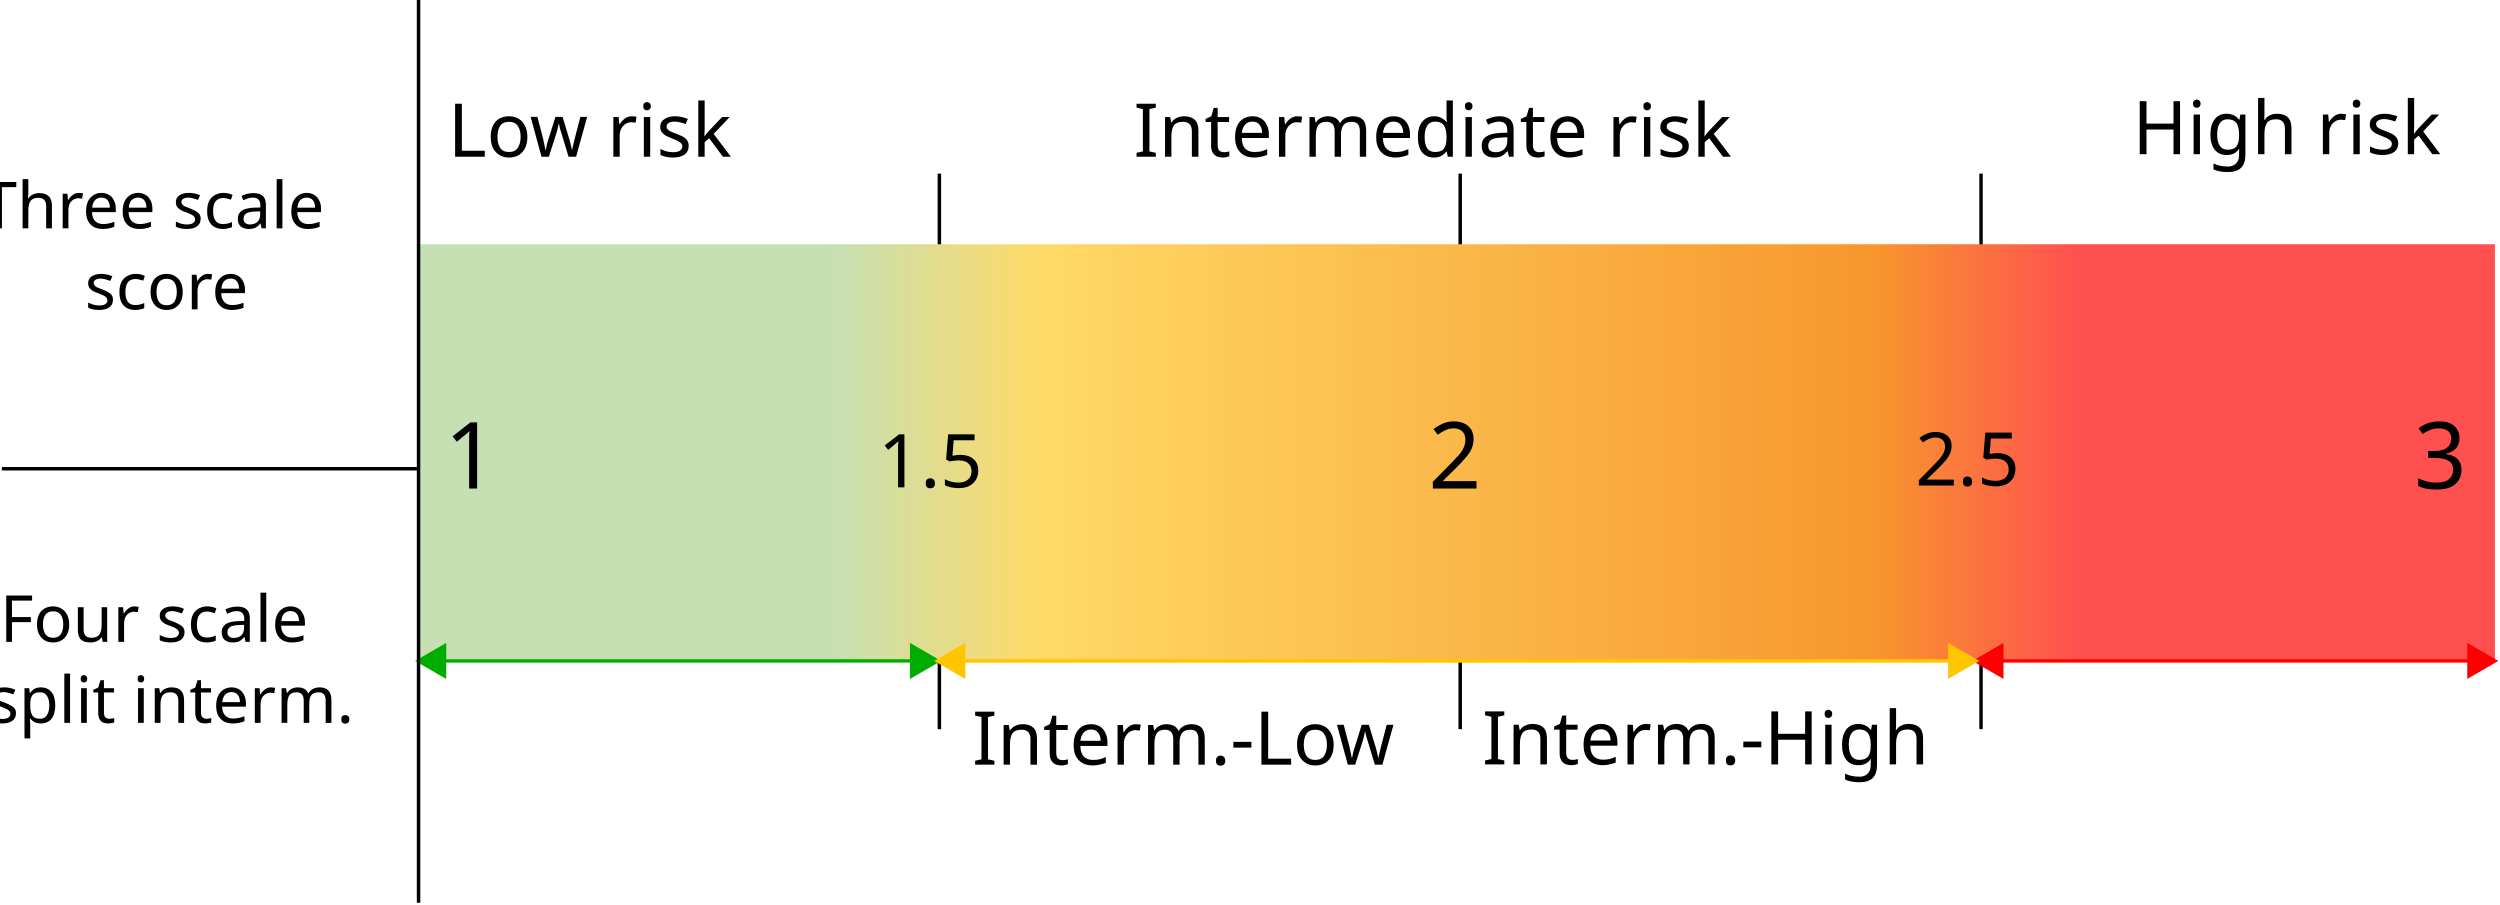
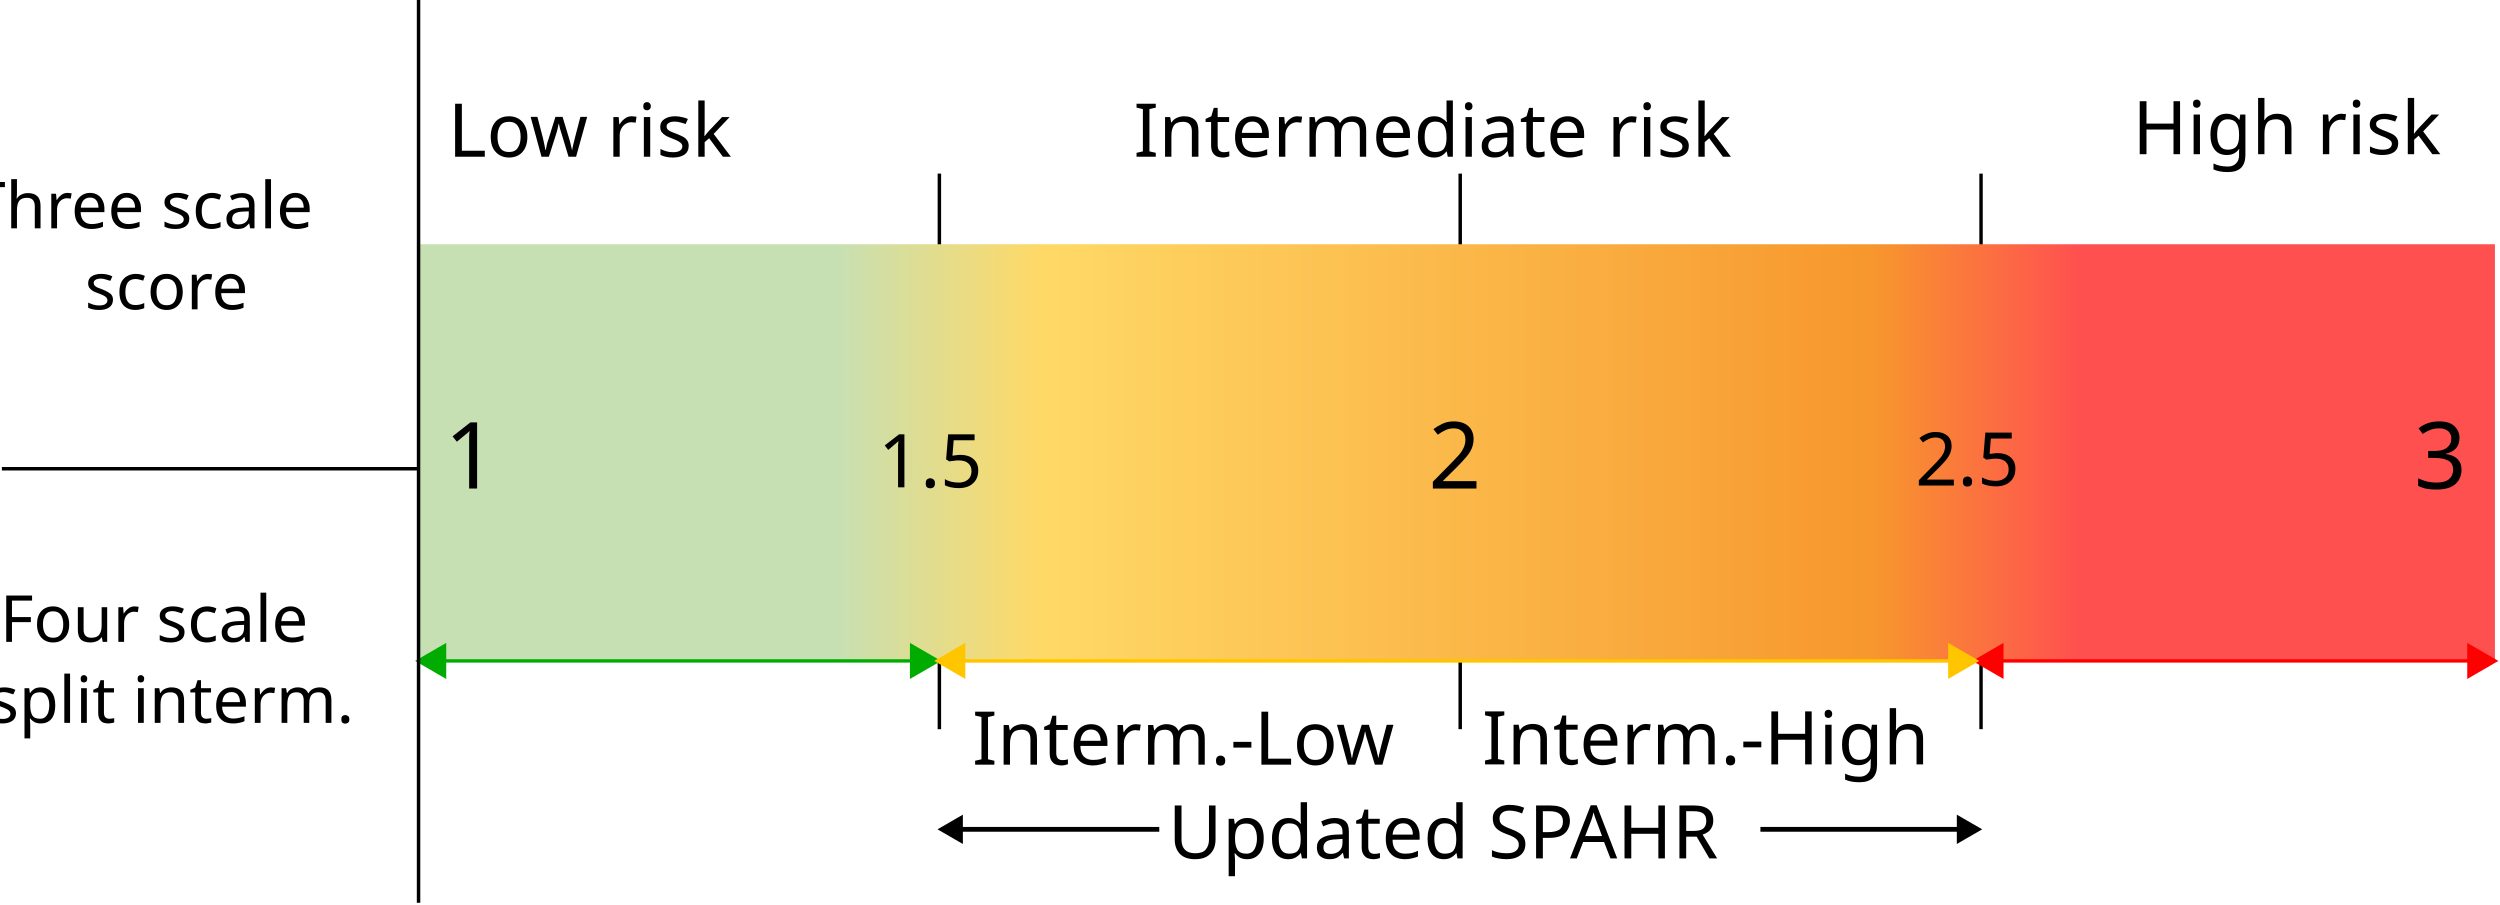
- <svg xmlns="http://www.w3.org/2000/svg" xmlns:ns1="http://www.openswatchbook.org/uri/2009/osb" xmlns:xlink="http://www.w3.org/1999/xlink" width="190.5mm" height="68.935mm" viewBox="0 0 190.5 68.935" version="1.1" id="svg3745">
+ <svg xmlns="http://www.w3.org/2000/svg" xmlns:xlink="http://www.w3.org/1999/xlink" width="190.5mm" height="68.935mm" viewBox="0 0 190.5 68.935" version="1.1" id="svg3745">
  <defs id="defs3739">
-     <linearGradient id="linearGradient6877" ns1:paint="solid">
+     <linearGradient id="linearGradient6877">
      <stop style="stop-color:#30d220;stop-opacity:1;" offset="0" id="stop6875" />
    </linearGradient>
-     <linearGradient id="linearGradient6871" ns1:paint="solid">
+     <linearGradient id="linearGradient6871">
      <stop style="stop-color:#30d220;stop-opacity:1;" offset="0" id="stop6869" />
    </linearGradient>
    <linearGradient id="linearGradient4690">
      <stop id="stop4684" offset="0" style="stop-color:#c6e0b4;stop-opacity:1" />
      <stop style="stop-color:#c6e0b4;stop-opacity:1" offset="0.2" id="stop4692" />
      <stop id="stop4696" offset="0.3" style="stop-color:#ffd966;stop-opacity:1" />
      <stop style="stop-color:#f7972d;stop-opacity:1" offset="0.7" id="stop4686" />
      <stop style="stop-color:#ff5050;stop-opacity:1" offset="0.8" id="stop4698" />
      <stop id="stop4688" offset="1" style="stop-color:#ff5050;stop-opacity:1" />
    </linearGradient>
-     <linearGradient id="linearGradient4560" ns1:paint="solid">
+     <linearGradient id="linearGradient4560">
      <stop style="stop-color:#000000;stop-opacity:1;" offset="0" id="stop4558" />
    </linearGradient>
    <linearGradient xlink:href="#linearGradient4690" id="linearGradient4596-7-5" x1="31.75" y1="273.188" x2="190.5" y2="273.188" gradientUnits="userSpaceOnUse" gradientTransform="matrix(0.996667,0,0,1,0.1053819,-10.49227)" />
+     <marker style="overflow:visible" id="Triangle" refX="0" refY="0" orient="auto-start-reverse" markerWidth="1" markerHeight="1" viewBox="0 0 1 1" preserveAspectRatio="xMidYMid">
+       <path transform="scale(0.5)" style="fill:context-stroke;fill-rule:evenodd;stroke:context-stroke;stroke-width:1pt" d="M 5.77,0 -2.88,5 V -5 Z" id="path135" />
+     </marker>
+     <marker style="overflow:visible" id="Triangle-6" refX="0" refY="0" orient="auto-start-reverse" markerWidth="1" markerHeight="1" viewBox="0 0 1 1" preserveAspectRatio="xMidYMid">
+       <path transform="scale(0.5)" style="fill:context-stroke;fill-rule:evenodd;stroke:context-stroke;stroke-width:1pt" d="M 5.77,0 -2.88,5 V -5 Z" id="path135-1" />
+     </marker>
  </defs>
  <g id="layer1" transform="translate(0.1435,-228.2083)">
    <path style="fill:none;stroke:#000000;stroke-width:0.261px;stroke-linecap:butt;stroke-linejoin:miter;stroke-opacity:1" d="m 150.812,241.438 v 42.333" id="path1497" />
    <path style="fill:none;stroke:#000000;stroke-width:0.265px;stroke-linecap:butt;stroke-linejoin:miter;stroke-opacity:1" d="m 111.125,241.438 v 42.333" id="path1493" />
    <path style="fill:none;stroke:#000000;stroke-width:0.265px;stroke-linecap:butt;stroke-linejoin:miter;stroke-opacity:1" d="m 71.437,241.438 c 0,42.333 0,42.333 0,42.333" id="path1489" />
    <rect style="opacity:1;fill:#000000;fill-opacity:0;stroke:none;stroke-width:0.243;stroke-miterlimit:4;stroke-dasharray:none;stroke-opacity:0.915" id="rect3751" width="190.257" height="68.548" x="-0.022" y="228.474" />
-     <rect style="fill:url(#linearGradient4596-7-5);fill-opacity:1;stroke-width:0.287;stroke-miterlimit:4;stroke-dasharray:none" id="rect4580-6-3" width="158.221" height="31.75" x="31.75" y="246.82" ry="1.0172526e-05" />
+     <rect style="fill:url(#linearGradient4596-7-5);fill-opacity:1;stroke-width:0.287;stroke-miterlimit:4;stroke-dasharray:none" id="rect4580-6-3" width="158.221" height="31.75" x="31.75" y="246.82" ry="1.0172526e-05" rx="1.0172526e-05" />
    <text xml:space="preserve" style="font-style:normal;font-variant:normal;font-weight:normal;font-stretch:normal;font-size:7.044px;line-height:1.25;font-family:sans-serif;-inkscape-font-specification:'sans-serif, Normal';font-variant-ligatures:normal;font-variant-caps:normal;font-variant-numeric:normal;font-feature-settings:normal;text-align:start;letter-spacing:0px;word-spacing:0px;writing-mode:lr-tb;text-anchor:start;fill:#000000;fill-opacity:1;stroke:none;stroke-width:0.264" x="33.772" y="264.991" id="text4702-7" transform="scale(0.9983321,1.001671)">
      <tspan x="33.772" y="264.991" style="font-style:normal;font-variant:normal;font-weight:normal;font-stretch:normal;font-size:7.044px;font-family:sans-serif;-inkscape-font-specification:'sans-serif, Normal';font-variant-ligatures:normal;font-variant-caps:normal;font-variant-numeric:normal;font-feature-settings:normal;text-align:start;writing-mode:lr-tb;text-anchor:start;stroke-width:0.264" id="tspan4704-4">1</tspan>
    </text>
    <text xml:space="preserve" style="font-style:normal;font-variant:normal;font-weight:normal;font-stretch:normal;font-size:7.044px;line-height:1.25;font-family:sans-serif;-inkscape-font-specification:'sans-serif, Normal';font-variant-ligatures:normal;font-variant-caps:normal;font-variant-numeric:normal;font-feature-settings:normal;text-align:start;letter-spacing:0px;word-spacing:0px;writing-mode:lr-tb;text-anchor:start;fill:#000000;fill-opacity:1;stroke:none;stroke-width:0.264" x="108.879" y="264.99" id="text4702-0-9" transform="scale(0.9983321,1.001671)">
      <tspan style="stroke-width:0.264" id="tspan4734-8" x="108.879" y="264.99">2</tspan>
    </text>
    <text xml:space="preserve" style="font-style:normal;font-variant:normal;font-weight:normal;font-stretch:normal;font-size:7.044px;line-height:1.25;font-family:sans-serif;-inkscape-font-specification:'sans-serif, Normal';font-variant-ligatures:normal;font-variant-caps:normal;font-variant-numeric:normal;font-feature-settings:normal;text-align:start;letter-spacing:0px;word-spacing:0px;writing-mode:lr-tb;text-anchor:start;fill:#000000;fill-opacity:1;stroke:none;stroke-width:0.264" x="184.112" y="264.99" id="text4702-8-0" transform="scale(0.9983321,1.001671)">
      <tspan style="stroke-width:0.264" id="tspan4736-8" x="184.112" y="264.99">3</tspan>
    </text>
    <text xml:space="preserve" style="font-style:normal;font-weight:normal;font-size:5.635px;line-height:1.25;font-family:sans-serif;letter-spacing:0px;word-spacing:0px;fill:#000000;fill-opacity:1;stroke:none;stroke-width:0.264" x="66.888" y="264.898" id="text4740-8" transform="scale(0.9983321,1.001671)">
      <tspan x="66.888" y="264.898" style="stroke-width:0.264" id="tspan4742-6">1.5</tspan>
    </text>
    <text xml:space="preserve" style="font-style:normal;font-variant:normal;font-weight:normal;font-stretch:normal;font-size:5.635px;line-height:1.25;font-family:sans-serif;-inkscape-font-specification:'sans-serif, Normal';font-variant-ligatures:normal;font-variant-caps:normal;font-variant-numeric:normal;font-feature-settings:normal;text-align:start;letter-spacing:0px;word-spacing:0px;writing-mode:lr-tb;text-anchor:start;fill:#000000;fill-opacity:1;stroke:none;stroke-width:0.264" x="146.051" y="264.766" id="text4740-2-9" transform="scale(0.9983321,1.001671)">
      <tspan style="stroke-width:0.264" id="tspan4764-9" x="146.051" y="264.766">2.5</tspan>
    </text>
    <g id="g6857-0" style="fill:#00ac00;fill-opacity:1;fill-rule:nonzero;stroke:#00ac00;stroke-opacity:1" transform="matrix(0.996667,0,0,1,0.1053839,90.04937)">
      <path id="path6842-0" d="M 33.073,188.521 H 70.115" style="fill:#00ac00;fill-opacity:1;fill-rule:nonzero;stroke:#00ac00;stroke-width:0.256px;stroke-linecap:butt;stroke-linejoin:miter;stroke-opacity:1" />
      <path d="m 31.75,188.521 1.984,-1.146 -10e-7,2.291 z" id="path6850-6" style="fill:#00ac00;fill-opacity:1;fill-rule:nonzero;stroke:#00ac00;stroke-width:0.265;stroke-linecap:butt;stroke-miterlimit:4;stroke-dasharray:none;stroke-opacity:1" />
      <path d="m 71.437,188.521 -1.984,1.146 v -2.291 z" id="path6852-2" style="fill:#00ac00;fill-opacity:1;fill-rule:nonzero;stroke:#00ac00;stroke-width:0.265;stroke-linecap:butt;stroke-miterlimit:4;stroke-dasharray:none;stroke-opacity:1" />
    </g>
    <g transform="matrix(0.996667,0,0,1,118.7711,90.04937)" id="g6857-1-87-9" style="fill:#ff0000;fill-opacity:1;fill-rule:nonzero;stroke:#ff0000;stroke-opacity:1">
      <path id="path6842-7-8-8" d="M 33.073,188.521 H 70.115" style="fill:#ff0000;fill-opacity:1;fill-rule:nonzero;stroke:#ff0000;stroke-width:0.256px;stroke-linecap:butt;stroke-linejoin:miter;stroke-opacity:1" />
      <path d="m 31.75,188.521 1.984,-1.146 -10e-7,2.291 z" id="path6850-8-0-7" style="fill:#ff0000;fill-opacity:1;fill-rule:nonzero;stroke:#ff0000;stroke-width:0.265;stroke-linecap:butt;stroke-miterlimit:4;stroke-dasharray:none;stroke-opacity:1" />
      <path d="m 71.437,188.521 -1.984,1.146 v -2.291 z" id="path6852-8-6-4" style="fill:#ff0000;fill-opacity:1;fill-rule:nonzero;stroke:#ff0000;stroke-width:0.265;stroke-linecap:butt;stroke-miterlimit:4;stroke-dasharray:none;stroke-opacity:1" />
    </g>
    <g id="g7070" style="fill:#ffc600;fill-opacity:1;stroke:#ffc600;stroke-opacity:1" transform="matrix(0.996667,0,0,1,-15.71671,136.3516)">
      <path id="path7059" d="m 88.635,142.219 c 76.729,0 76.729,0 76.729,0 H 88.635" style="fill:#ffc600;fill-opacity:1;stroke:#ffc600;stroke-width:0.267px;stroke-linecap:butt;stroke-linejoin:miter;stroke-opacity:1" />
      <path d="m 87.312,142.219 1.984,-1.146 -1e-6,2.291 z" id="path7061" style="fill:#ffc600;fill-opacity:1;fill-rule:nonzero;stroke:#ffc600;stroke-width:0.265;stroke-linecap:butt;stroke-miterlimit:4;stroke-dasharray:none;stroke-opacity:1" />
      <path d="m 166.687,142.219 -1.984,1.146 v -2.291 z" id="path7065" style="fill:#ffc600;fill-opacity:1;fill-rule:nonzero;stroke:#ffc600;stroke-width:0.265;stroke-linecap:butt;stroke-miterlimit:4;stroke-dasharray:none;stroke-opacity:1" />
    </g>
    <path style="fill:none;stroke:#000000;stroke-width:0.265px;stroke-linecap:butt;stroke-linejoin:miter;stroke-opacity:0" d="M 31.75,297 V 201.75" id="path4564" />
    <path style="fill:none;stroke:#000000;stroke-width:0.265px;stroke-linecap:butt;stroke-linejoin:miter;stroke-opacity:0" d="M 0,249.375 H 31.75" id="path4566" />
    <text xml:space="preserve" style="font-style:normal;font-weight:normal;font-size:5.635px;line-height:1.25;font-family:sans-serif;letter-spacing:0px;word-spacing:0px;fill:#000000;fill-opacity:1;stroke:none;stroke-width:0.264" x="34.045" y="239.749" id="text7206" transform="scale(0.9983321,1.001671)">
      <tspan x="34.045" y="239.749" style="stroke-width:0.264" id="tspan7208">Low risk</tspan>
    </text>
    <text xml:space="preserve" style="font-style:normal;font-weight:normal;font-size:5.635px;line-height:1.25;font-family:sans-serif;letter-spacing:0px;word-spacing:0px;fill:#000000;fill-opacity:1;stroke:none;stroke-width:0.264" x="86.387" y="239.749" id="text7214" transform="scale(0.9983321,1.001671)">
      <tspan id="tspan7212" x="86.387" y="239.749" style="stroke-width:0.264">Intermediate risk</tspan>
    </text>
    <text xml:space="preserve" style="font-style:normal;font-weight:normal;font-size:5.635px;line-height:1.25;font-family:sans-serif;letter-spacing:0px;word-spacing:0px;fill:#000000;fill-opacity:1;stroke:none;stroke-width:0.264" x="162.629" y="239.56" id="text7218" transform="scale(0.9983321,1.001671)">
      <tspan id="tspan7216" x="162.629" y="239.56" style="stroke-width:0.264">High risk</tspan>
    </text>
    <text xml:space="preserve" style="font-style:normal;font-variant:normal;font-weight:normal;font-stretch:normal;font-size:5.635px;line-height:1.25;font-family:sans-serif;-inkscape-font-specification:'sans-serif, Normal';font-variant-ligatures:normal;font-variant-caps:normal;font-variant-numeric:normal;font-feature-settings:normal;text-align:start;letter-spacing:0px;word-spacing:0px;writing-mode:lr-tb;text-anchor:start;fill:#000000;fill-opacity:1;stroke:none;stroke-width:0.264" x="74.065" y="285.997" id="text7222" transform="scale(0.9983321,1.001671)">
      <tspan id="tspan7230" x="74.065" y="285.997" style="stroke-width:0.264">Interm.-Low</tspan>
    </text>
    <text xml:space="preserve" style="font-style:normal;font-variant:normal;font-weight:normal;font-stretch:normal;font-size:5.635px;line-height:1.25;font-family:sans-serif;-inkscape-font-specification:'sans-serif, Normal';font-variant-ligatures:normal;font-variant-caps:normal;font-variant-numeric:normal;font-feature-settings:normal;text-align:start;letter-spacing:0px;word-spacing:0px;writing-mode:lr-tb;text-anchor:start;fill:#000000;fill-opacity:1;stroke:none;stroke-width:0.264" x="112.988" y="285.975" id="text7226" transform="scale(0.9983321,1.001671)">
      <tspan id="tspan7228" x="112.988" y="285.975" style="stroke-width:0.264">Interm.-High</tspan>
    </text>
-     <flowRoot xml:space="preserve" id="flowRoot924" style="font-style:normal;font-weight:normal;font-size:10.667px;line-height:1.25;font-family:sans-serif;letter-spacing:0px;word-spacing:0px;fill:#000000;fill-opacity:1;stroke:none">
-       <flowRegion id="flowRegion926">
-         <rect id="rect928" width="70" height="100" x="10.542" y="220.542" />
-       </flowRegion>
-       <flowPara id="flowPara930" />
-     </flowRoot>
    <path style="fill:none;stroke:#000000;stroke-width:0.265px;stroke-linecap:butt;stroke-linejoin:miter;stroke-opacity:1" d="M 31.75,228.208 V 297" id="path1485" />
    <path style="fill:none;stroke:#000000;stroke-width:0.265px;stroke-linecap:butt;stroke-linejoin:miter;stroke-opacity:1" d="M 0,263.927 H 31.75" id="path1487" />
    <text xml:space="preserve" style="font-style:normal;font-weight:normal;font-size:4.939px;line-height:1.25;font-family:sans-serif;text-align:center;letter-spacing:0px;word-spacing:0px;text-anchor:middle;fill:#000000;fill-opacity:1;stroke:none;stroke-width:0.265" x="15.763" y="245.607" id="text1501">
-       <tspan id="tspan1499" x="16.631" y="245.607" style="font-size:4.939px;text-align:center;text-anchor:middle;stroke-width:0.265">Three scale </tspan>
+       <tspan id="tspan1499" x="15.763" y="245.607" style="font-size:4.939px;text-align:center;text-anchor:middle;stroke-width:0.265">Three scale </tspan>
      <tspan x="15.763" y="251.781" style="font-size:4.939px;text-align:center;text-anchor:middle;stroke-width:0.265" id="tspan1503">score</tspan>
    </text>
    <text xml:space="preserve" style="font-style:normal;font-weight:normal;font-size:4.939px;line-height:1.25;font-family:sans-serif;text-align:center;letter-spacing:0px;word-spacing:0px;text-anchor:middle;fill:#000000;fill-opacity:1;stroke:none;stroke-width:0.265" x="16.092" y="277.116" id="text1507">
      <tspan x="16.092" y="277.116" style="font-size:4.939px;text-align:center;text-anchor:middle;stroke-width:0.265" id="tspan1509">Four scale</tspan>
      <tspan x="16.092" y="283.29" style="font-size:4.939px;text-align:center;text-anchor:middle;stroke-width:0.265" id="tspan1517">split interm.</tspan>
    </text>
-     <text xml:space="preserve" style="font-style:normal;font-weight:normal;font-size:2.822px;line-height:1.25;font-family:sans-serif;letter-spacing:0px;word-spacing:0px;fill:#000000;fill-opacity:1;stroke:none;stroke-width:0.265" x="6.615" y="236.146" id="text1513">
-       <tspan id="tspan1511" x="6.615" y="238.721" style="stroke-width:0.265" />
+     <text xml:space="preserve" style="font-style:normal;font-variant:normal;font-weight:normal;font-stretch:normal;font-size:5.644px;line-height:1.25;font-family:sans-serif;-inkscape-font-specification:'sans-serif, Normal';font-variant-ligatures:normal;font-variant-caps:normal;font-variant-numeric:normal;font-feature-settings:normal;text-align:start;letter-spacing:0px;word-spacing:0px;writing-mode:lr-tb;text-anchor:start;fill:#000000;fill-opacity:1;stroke:none;stroke-width:0.265" x="88.87" y="293.616" id="text7222-7-8">
+       <tspan id="tspan7230-4-4" x="88.87" y="293.616">Updated SPAHR</tspan>
    </text>
+     <path style="fill:none;stroke:#000000;stroke-width:0.363;stroke-linejoin:bevel;marker-end:url(#Triangle)" d="m 134,291.403 h 15.61" id="path2" />
+     <path style="fill:none;stroke:#000000;stroke-width:0.363;stroke-linejoin:bevel;marker-end:url(#Triangle-6)" d="M 88.193,291.403 H 72.583" id="path2-9" />
  </g>
</svg>
